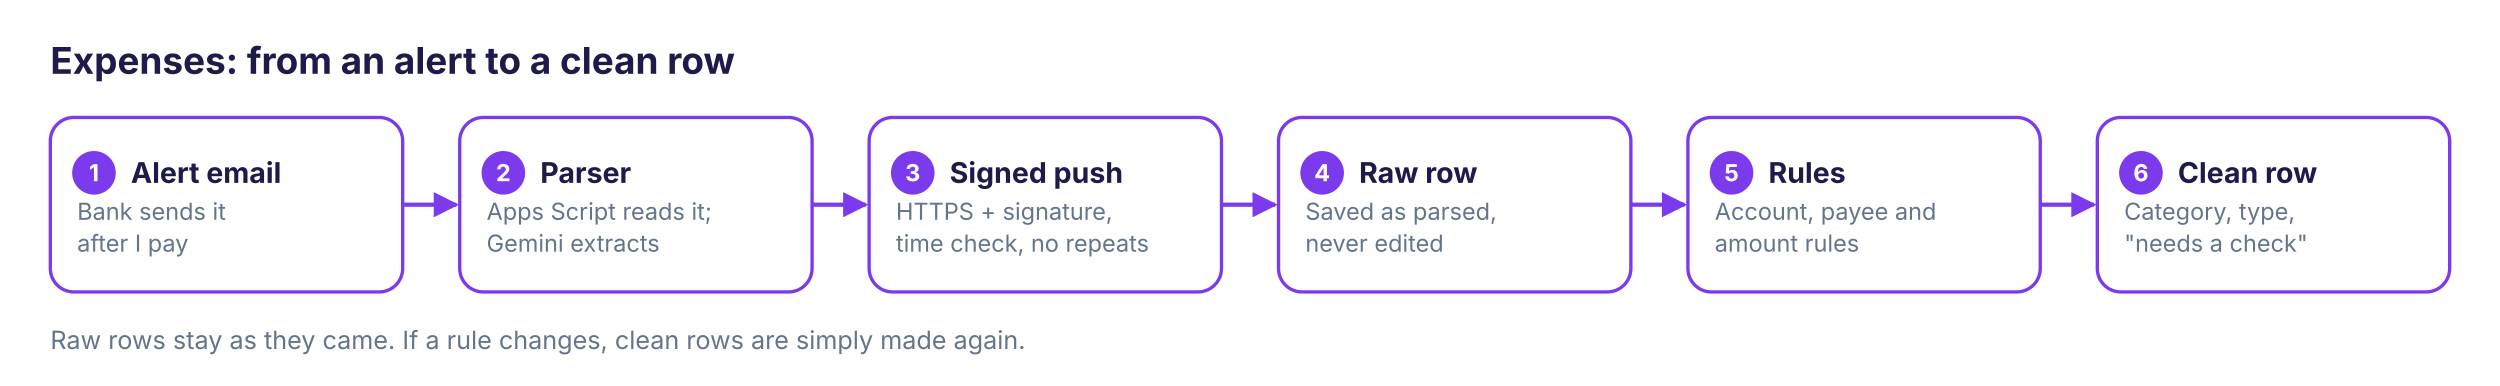
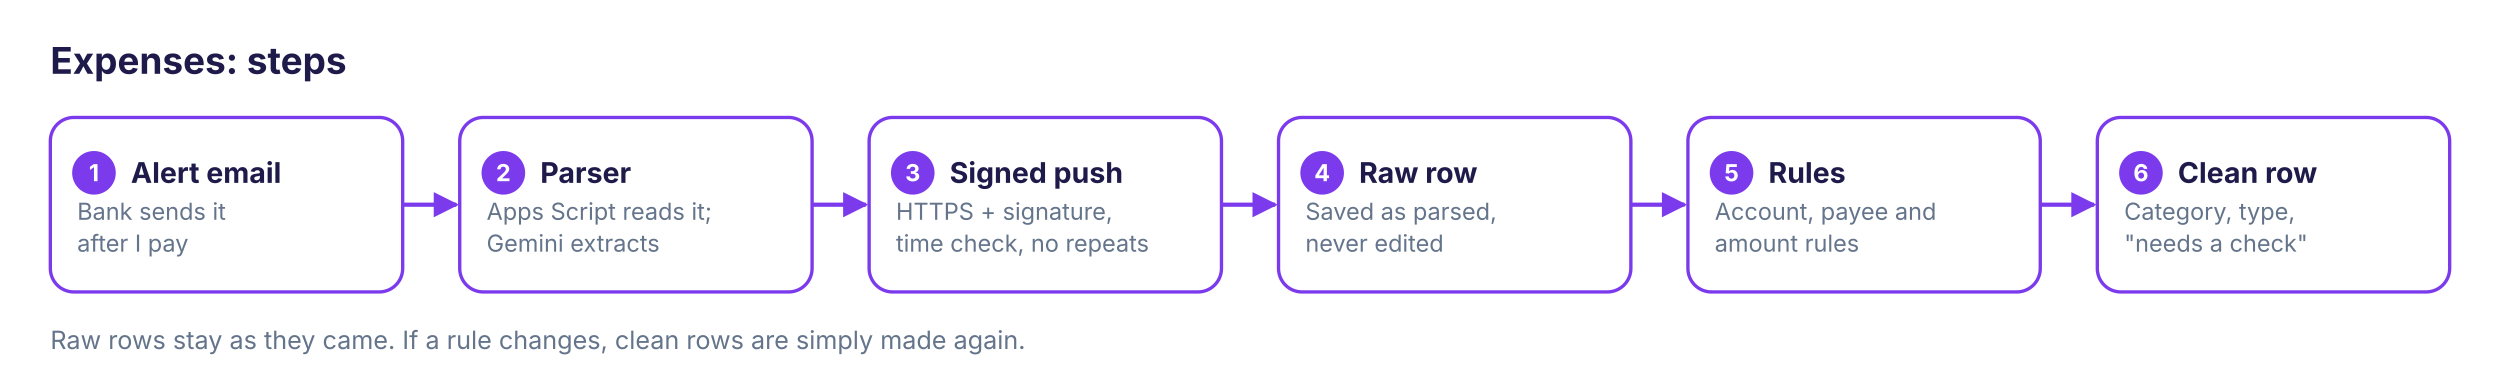
- <svg xmlns="http://www.w3.org/2000/svg" width="1490" height="230" viewBox="0 0 1490 230" role="img" aria-label="Expenses: from an alert to a clean row">
+ <svg xmlns="http://www.w3.org/2000/svg" width="1490" height="230" viewBox="0 0 1490 230" role="img" aria-label="Expenses: steps">
  <defs>
    <marker id="a7C3AED" viewBox="0 0 10 10" refX="9" refY="5" markerWidth="6" markerHeight="6" orient="auto-start-reverse">
      <path d="M0,0 L10,5 L0,10 z" fill="#7C3AED" />
    </marker>
  </defs>
  <rect width="1490" height="230" fill="#FFFFFF" />
  <path d="M240,122.0 L272,122.0" fill="none" stroke="#7C3AED" stroke-width="2.5" stroke-linejoin="round" marker-end="url(#a7C3AED)" />
  <path d="M484,122.0 L516,122.0" fill="none" stroke="#7C3AED" stroke-width="2.5" stroke-linejoin="round" marker-end="url(#a7C3AED)" />
  <path d="M728,122.0 L760,122.0" fill="none" stroke="#7C3AED" stroke-width="2.5" stroke-linejoin="round" marker-end="url(#a7C3AED)" />
  <path d="M972,122.0 L1004,122.0" fill="none" stroke="#7C3AED" stroke-width="2.5" stroke-linejoin="round" marker-end="url(#a7C3AED)" />
  <path d="M1216,122.0 L1248,122.0" fill="none" stroke="#7C3AED" stroke-width="2.5" stroke-linejoin="round" marker-end="url(#a7C3AED)" />
-   <text x="30" y="44" font-family="Inter, 'Segoe UI', Helvetica, Arial, sans-serif" font-size="22" font-weight="bold" fill="#1E1B4B" text-anchor="start">Expenses: from an alert to a clean row</text>
+   <text x="30" y="44" font-family="Inter, 'Segoe UI', Helvetica, Arial, sans-serif" font-size="22" font-weight="bold" fill="#1E1B4B" text-anchor="start">Expenses: steps</text>
  <rect x="30" y="70" width="210" height="104" rx="14" fill="#FFFFFF" stroke="#7C3AED" stroke-width="2" />
  <circle cx="56" cy="103.0" r="13" fill="#7C3AED" />
  <text x="56" y="108.0" font-family="Inter, 'Segoe UI', Helvetica, Arial, sans-serif" font-size="14" font-weight="bold" fill="#FFFFFF" text-anchor="middle">1</text>
  <text x="78" y="109.0" font-family="Inter, 'Segoe UI', Helvetica, Arial, sans-serif" font-size="17" font-weight="bold" fill="#1E1B4B" text-anchor="start">Alert email</text>
  <text x="46" y="131.0" font-family="Inter, 'Segoe UI', Helvetica, Arial, sans-serif" font-size="14" font-weight="normal" fill="#64748B" text-anchor="start">Bank sends it</text>
  <text x="46" y="150.0" font-family="Inter, 'Segoe UI', Helvetica, Arial, sans-serif" font-size="14" font-weight="normal" fill="#64748B" text-anchor="start">after I pay</text>
  <rect x="274" y="70" width="210" height="104" rx="14" fill="#FFFFFF" stroke="#7C3AED" stroke-width="2" />
  <circle cx="300" cy="103.0" r="13" fill="#7C3AED" />
  <text x="300" y="108.0" font-family="Inter, 'Segoe UI', Helvetica, Arial, sans-serif" font-size="14" font-weight="bold" fill="#FFFFFF" text-anchor="middle">2</text>
  <text x="322" y="109.0" font-family="Inter, 'Segoe UI', Helvetica, Arial, sans-serif" font-size="17" font-weight="bold" fill="#1E1B4B" text-anchor="start">Parser</text>
  <text x="290" y="131.0" font-family="Inter, 'Segoe UI', Helvetica, Arial, sans-serif" font-size="14" font-weight="normal" fill="#64748B" text-anchor="start">Apps Script reads it;</text>
  <text x="290" y="150.0" font-family="Inter, 'Segoe UI', Helvetica, Arial, sans-serif" font-size="14" font-weight="normal" fill="#64748B" text-anchor="start">Gemini extracts</text>
  <rect x="518" y="70" width="210" height="104" rx="14" fill="#FFFFFF" stroke="#7C3AED" stroke-width="2" />
  <circle cx="544" cy="103.0" r="13" fill="#7C3AED" />
  <text x="544" y="108.0" font-family="Inter, 'Segoe UI', Helvetica, Arial, sans-serif" font-size="14" font-weight="bold" fill="#FFFFFF" text-anchor="middle">3</text>
  <text x="566" y="109.0" font-family="Inter, 'Segoe UI', Helvetica, Arial, sans-serif" font-size="17" font-weight="bold" fill="#1E1B4B" text-anchor="start">Signed push</text>
  <text x="534" y="131.0" font-family="Inter, 'Segoe UI', Helvetica, Arial, sans-serif" font-size="14" font-weight="normal" fill="#64748B" text-anchor="start">HTTPS + signature,</text>
  <text x="534" y="150.0" font-family="Inter, 'Segoe UI', Helvetica, Arial, sans-serif" font-size="14" font-weight="normal" fill="#64748B" text-anchor="start">time check, no repeats</text>
  <rect x="762" y="70" width="210" height="104" rx="14" fill="#FFFFFF" stroke="#7C3AED" stroke-width="2" />
  <circle cx="788" cy="103.0" r="13" fill="#7C3AED" />
  <text x="788" y="108.0" font-family="Inter, 'Segoe UI', Helvetica, Arial, sans-serif" font-size="14" font-weight="bold" fill="#FFFFFF" text-anchor="middle">4</text>
  <text x="810" y="109.0" font-family="Inter, 'Segoe UI', Helvetica, Arial, sans-serif" font-size="17" font-weight="bold" fill="#1E1B4B" text-anchor="start">Raw row</text>
  <text x="778" y="131.0" font-family="Inter, 'Segoe UI', Helvetica, Arial, sans-serif" font-size="14" font-weight="normal" fill="#64748B" text-anchor="start">Saved as parsed,</text>
  <text x="778" y="150.0" font-family="Inter, 'Segoe UI', Helvetica, Arial, sans-serif" font-size="14" font-weight="normal" fill="#64748B" text-anchor="start">never edited</text>
  <rect x="1006" y="70" width="210" height="104" rx="14" fill="#FFFFFF" stroke="#7C3AED" stroke-width="2" />
  <circle cx="1032" cy="103.0" r="13" fill="#7C3AED" />
  <text x="1032" y="108.0" font-family="Inter, 'Segoe UI', Helvetica, Arial, sans-serif" font-size="14" font-weight="bold" fill="#FFFFFF" text-anchor="middle">5</text>
  <text x="1054" y="109.0" font-family="Inter, 'Segoe UI', Helvetica, Arial, sans-serif" font-size="17" font-weight="bold" fill="#1E1B4B" text-anchor="start">Rules</text>
  <text x="1022" y="131.0" font-family="Inter, 'Segoe UI', Helvetica, Arial, sans-serif" font-size="14" font-weight="normal" fill="#64748B" text-anchor="start">Account, payee and</text>
  <text x="1022" y="150.0" font-family="Inter, 'Segoe UI', Helvetica, Arial, sans-serif" font-size="14" font-weight="normal" fill="#64748B" text-anchor="start">amount rules</text>
  <rect x="1250" y="70" width="210" height="104" rx="14" fill="#FFFFFF" stroke="#7C3AED" stroke-width="2" />
  <circle cx="1276" cy="103.0" r="13" fill="#7C3AED" />
  <text x="1276" y="108.0" font-family="Inter, 'Segoe UI', Helvetica, Arial, sans-serif" font-size="14" font-weight="bold" fill="#FFFFFF" text-anchor="middle">6</text>
  <text x="1298" y="109.0" font-family="Inter, 'Segoe UI', Helvetica, Arial, sans-serif" font-size="17" font-weight="bold" fill="#1E1B4B" text-anchor="start">Clean row</text>
  <text x="1266" y="131.0" font-family="Inter, 'Segoe UI', Helvetica, Arial, sans-serif" font-size="14" font-weight="normal" fill="#64748B" text-anchor="start">Category, type,</text>
  <text x="1266" y="150.0" font-family="Inter, 'Segoe UI', Helvetica, Arial, sans-serif" font-size="14" font-weight="normal" fill="#64748B" text-anchor="start">"needs a check"</text>
  <text x="30" y="208" font-family="Inter, 'Segoe UI', Helvetica, Arial, sans-serif" font-size="15" font-weight="normal" fill="#64748B" text-anchor="start">Raw rows stay as they came. If a rule changes, clean rows are simply made again.</text>
</svg>
